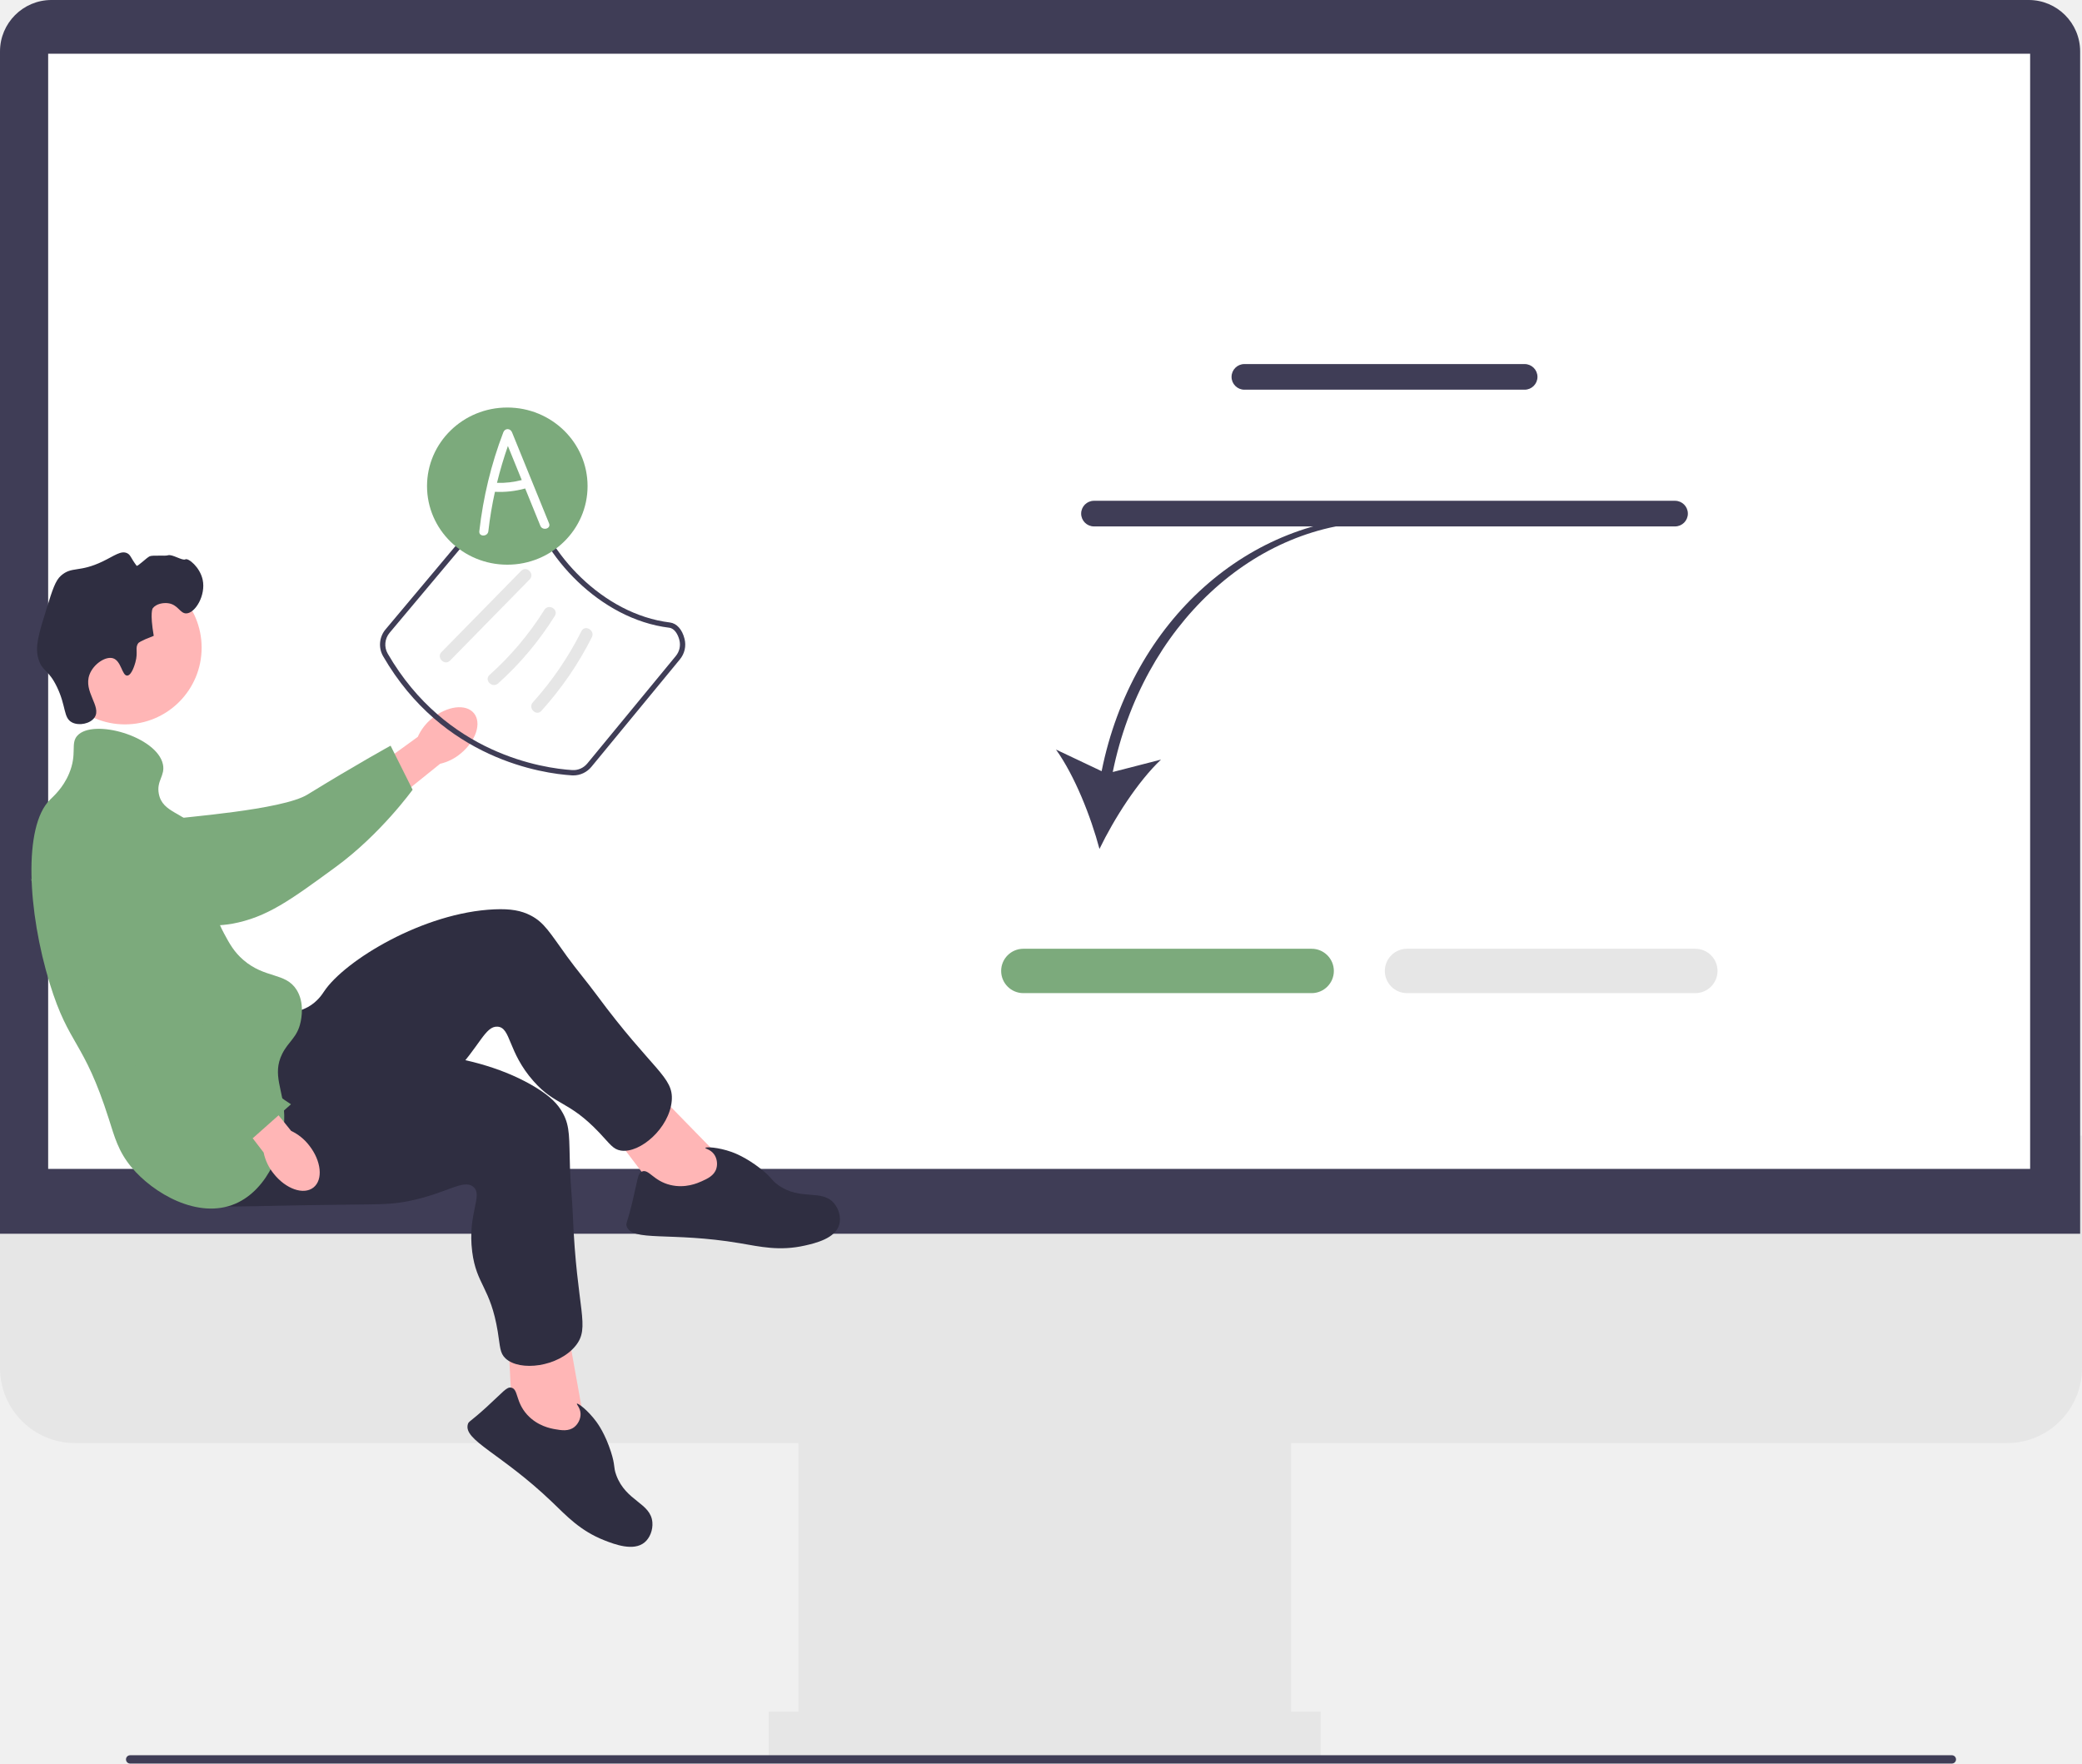
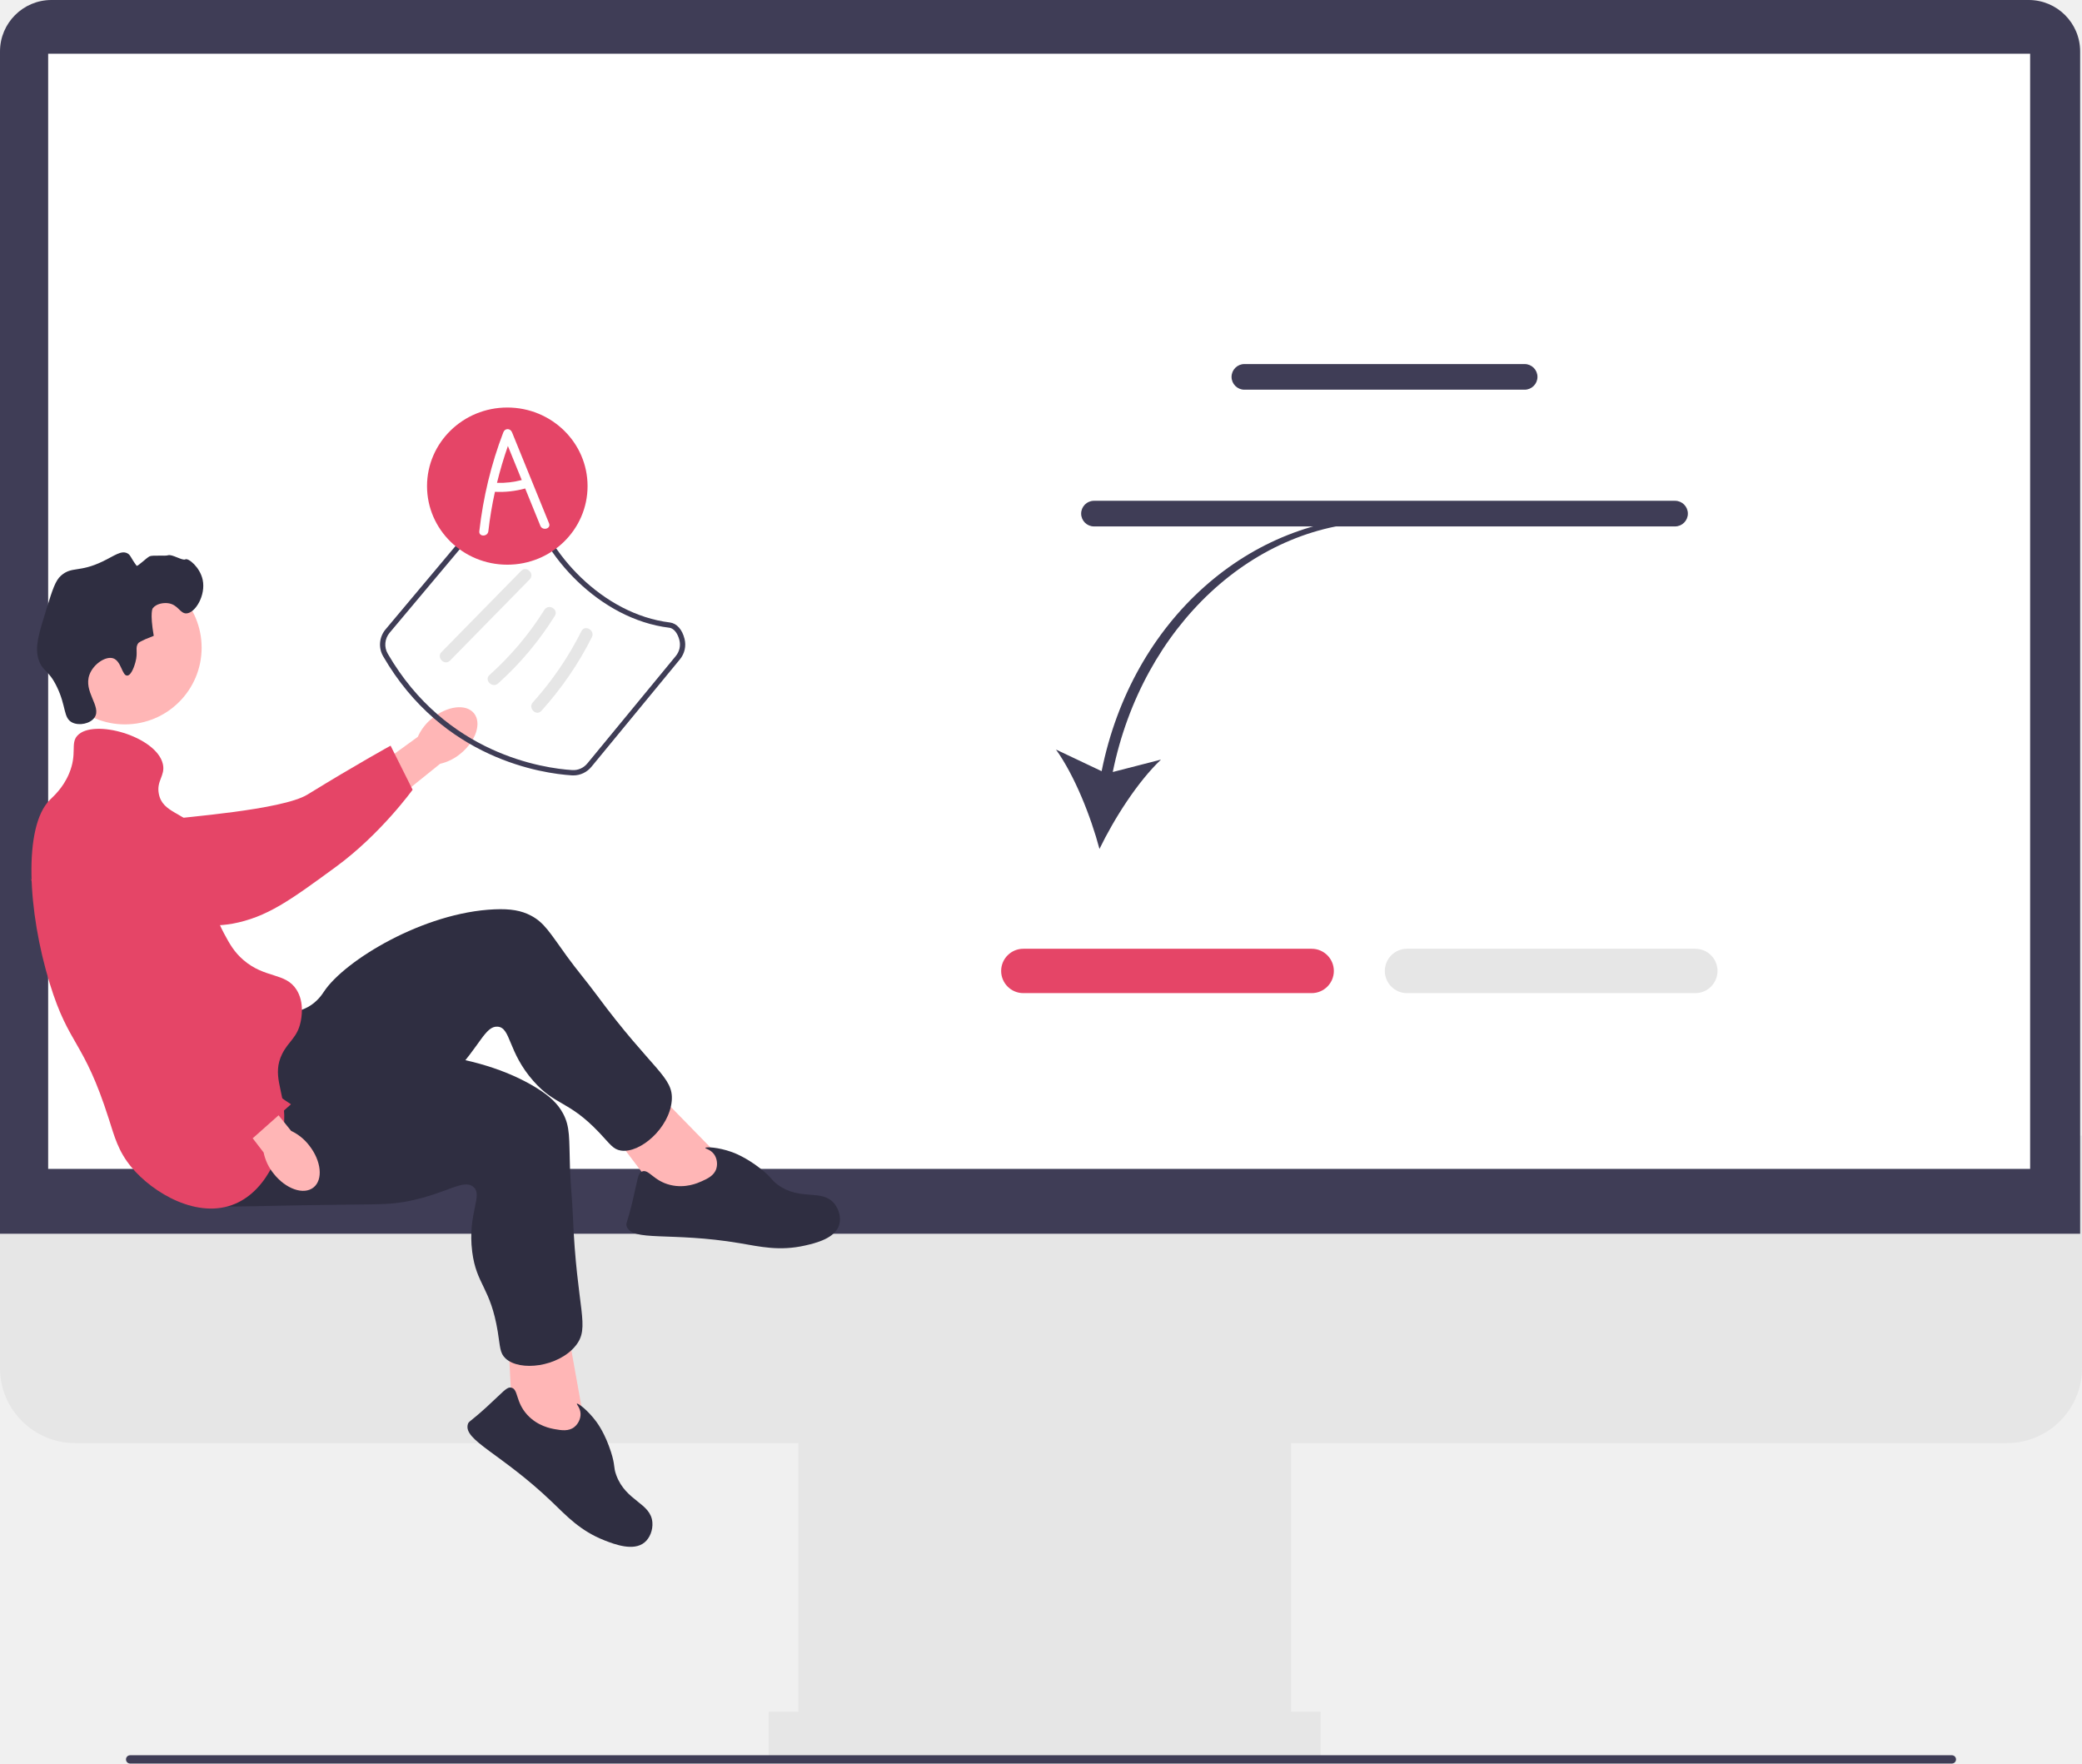
<svg xmlns="http://www.w3.org/2000/svg" width="596.912" height="505.575" viewBox="0 0 596.912 505.575">
  <g>
    <path d="M575.427,413.696H21.485c-11.847,0-21.485-9.638-21.485-21.485v-66.671H596.912v66.671c0,11.847-9.638,21.485-21.485,21.485Z" fill="#e6e6e6" />
    <rect x="228.887" y="402.544" width="141.262" height="100.901" fill="#e6e6e6" />
    <rect x="220.39" y="490.7" width="158.256" height="12.745" fill="#e6e6e6" />
    <path d="M596.381,353.686H0V14.744C0,6.614,6.614,0,14.744,0H581.637c8.13,0,14.744,6.614,14.744,14.744V353.686Z" fill="#3f3d56" />
    <rect x="13.808" y="15.401" width="568.234" height="319.698" fill="#fff" />
  </g>
  <g>
    <path id="uuid-25324785-d0f2-4f1c-ad19-f4bb5410ff47-141" d="M123.853,205.949c4.349-3.594,9.729-4.263,12.015-1.494,2.287,2.768,.614,7.924-3.737,11.519-1.718,1.46-3.761,2.487-5.958,2.995l-18.62,14.994-6.85-8.888,19.083-13.838c.914-2.062,2.308-3.875,4.066-5.288Z" fill="#ffb6b6" />
-     <path d="M16.233,239.779c-.009-.663-.003-6.447,4.279-10.103,4.919-4.199,11.86-2.5,14.294-1.904,5.624,1.377,6.085,3.79,11.366,6.268,9.88,4.637-2.499,2.264,3.38,.777,2.035-.515,31.312-2.545,38.6-7.031,14.174-8.724,23.831-14.013,23.831-14.013l6.313,12.626s-9.129,12.694-21.977,22.097c-13.179,9.646-19.769,14.469-29.783,16.332-.862,.16-22.072,3.782-39.155-8.981-3.897-2.911-11.036-8.245-11.147-16.07Z" fill="#7caa7c" />
+     <path d="M16.233,239.779c-.009-.663-.003-6.447,4.279-10.103,4.919-4.199,11.86-2.5,14.294-1.904,5.624,1.377,6.085,3.79,11.366,6.268,9.88,4.637-2.499,2.264,3.38,.777,2.035-.515,31.312-2.545,38.6-7.031,14.174-8.724,23.831-14.013,23.831-14.013l6.313,12.626s-9.129,12.694-21.977,22.097c-13.179,9.646-19.769,14.469-29.783,16.332-.862,.16-22.072,3.782-39.155-8.981-3.897-2.911-11.036-8.245-11.147-16.07Z" fill="#e54567" />
    <circle cx="35.816" cy="185.675" r="21.993" fill="#ffb6b6" />
    <g>
      <polygon points="208.055 333.43 185.405 310.246 173.714 322.442 190.588 344.671 207.326 346.586 208.055 333.43" fill="#ffb6b6" />
      <path d="M78.726,289.954c1.325,.11,5.535,.953,9.558-1.26,2.746-1.511,4.155-3.757,4.63-4.472,5.901-8.863,28.552-22.684,48.881-23.535,4.604-.193,7.634,.341,10.388,1.776,3.905,2.036,5.464,4.952,10.42,11.783,2.711,3.737,5.71,7.257,8.454,10.97,16.062,21.736,22.151,23.443,21.529,30.411-.691,7.732-9.029,15.067-14.571,14.22-2.27-.347-3.149-1.925-6.181-5.12-8.891-9.368-12.57-7.637-18.9-14.812-7.391-8.377-6.423-15.323-10.279-15.591-3.576-.249-5.095,5.677-12.729,13.548-3.493,3.602-5.98,5.254-13.559,10.511-29.511,20.473-29.982,21.912-35.937,23.544-2.606,.714-21.1,5.785-27.688-2.284-10.31-12.627,14.046-50.682,25.983-49.69Z" fill="#2f2e41" />
      <path d="M201.13,338.669c1.666-.748,3.614-1.623,4.24-3.634,.424-1.361,.18-3.039-.697-4.198-1.011-1.338-2.508-1.514-2.448-1.751,.092-.36,3.632-.22,7.517,1.154,.733,.259,4.055,1.473,8.28,4.772,3.385,2.643,2.93,3.173,5.053,4.697,6.516,4.678,12.628,.991,16.154,5.378,1.361,1.693,1.941,4.097,1.369,6.04-1.15,3.903-6.743,5.246-9.8,5.94-7.362,1.67-12.933,.307-18.752-.674-19.787-3.334-30.904-.298-32.392-4.881-.282-.868,.176-.794,1.702-7.16,1.506-6.284,1.456-8.009,2.739-8.513,1.93-.757,3.227,2.688,8.089,3.867,4.309,1.045,7.865-.552,8.944-1.036Z" fill="#2f2e41" />
    </g>
    <g>
      <polygon points="167.788 409.275 162.065 377.372 145.542 380.899 147.023 408.768 159.798 419.751 167.788 409.275" fill="#ffb6b6" />
      <path d="M85.188,300.678c1.034,.835,4.044,3.897,8.617,4.325,3.121,.292,5.548-.776,6.342-1.1,9.86-4.02,36.364-2.737,53.662,7.974,3.917,2.426,6.125,4.569,7.598,7.303,2.088,3.877,1.741,7.166,2.006,15.601,.145,4.614,.65,9.211,.835,13.824,1.085,27.005,5.165,31.836,.737,37.253-4.913,6.01-15.932,7.397-20.042,3.584-1.683-1.561-1.524-3.361-2.239-7.707-2.097-12.744-6.112-13.378-7.321-22.869-1.411-11.082,3.29-16.286,.25-18.673-2.819-2.214-7.404,1.836-18.141,4.063-4.913,1.019-7.899,.989-17.122,1.084-35.915,.369-37.113,1.295-42.957-.698-2.557-.872-20.707-7.062-21.628-17.438-1.44-16.237,40.082-34.049,49.402-26.526Z" fill="#2f2e41" />
      <path d="M159.116,409.722c1.798,.316,3.901,.687,5.549-.626,1.115-.888,1.855-2.414,1.781-3.865-.086-1.675-1.225-2.661-1.042-2.823,.279-.246,3.128,1.858,5.572,5.176,.461,.626,2.528,3.496,4.172,8.598,1.317,4.088,.643,4.27,1.543,6.723,2.765,7.53,9.893,7.911,10.347,13.521,.175,2.165-.694,4.48-2.26,5.767-3.143,2.584-8.525,.555-11.444-.588-7.029-2.752-10.874-7.009-15.138-11.087-14.5-13.87-25.404-17.6-24.062-22.228,.254-.876,.591-.558,5.429-4.969,4.775-4.354,5.703-5.81,7.046-5.506,2.023,.457,1.16,4.036,4.522,7.742,2.979,3.284,6.818,3.96,7.983,4.165Z" fill="#2f2e41" />
    </g>
    <path d="M38.815,189.879c.856-3.063-.219-4.179,.877-5.554,0-0,.441-.553,4.384-2.046h0c-1.163-6.75-.292-7.892-.292-7.892,1.004-1.316,3.015-1.634,4.384-1.461,2.896,.364,3.408,2.982,5.261,2.923,2.56-.081,5.63-5.205,4.677-9.646-.777-3.622-4.129-6.313-4.969-5.846-.833,.463-3.832-1.578-4.969-1.169-.777,.279-4.432-.092-5.261,.292-.905,.42-3.498,3.035-3.745,2.705-1.722-2.289-1.686-3.089-2.685-3.582-1.771-.874-3.696,.742-7.015,2.338-6.83,3.285-8.829,1.325-11.984,4.092-1.594,1.398-2.448,4.069-4.092,9.353-2.299,7.391-3.449,11.086-2.338,14.615,1.132,3.598,2.8,2.815,5.261,7.892,2.74,5.651,1.796,8.936,4.384,10.23,2.001,1,5.216,.364,6.43-1.461,2.079-3.125-3.294-7.352-1.461-12.276,1.125-3.023,4.595-5.315,6.723-4.677,2.406,.722,2.583,5.036,4.092,4.969,1.292-.057,2.189-3.266,2.338-3.8Z" fill="#2f2e41" />
-     <path d="M22.154,210.924c4.5-5.046,22.832,.177,24.553,8.184,.708,3.294-1.905,4.684-1.169,8.476,1.076,5.547,7.169,5.169,11.692,10.815,6.421,8.016-.194,15.852,7.015,29.229,1.54,2.859,2.839,5.268,5.554,7.6,6.23,5.351,12.027,3.516,15.199,8.476,2.372,3.71,1.397,8.282,1.169,9.353-.936,4.392-3.473,5.462-5.261,9.061-2.975,5.988,.393,10.384,.585,17.538,.239,8.951-4.517,21.358-14.03,25.429-10.687,4.574-23.577-3.001-29.814-10.523-3.722-4.488-4.802-8.628-6.43-13.738-7.277-22.837-11.388-20.772-16.953-38.875-6.362-20.695-7.612-44.941,0-52.613,1.009-1.017,3.786-3.367,5.554-7.6,2.379-5.695,.324-8.556,2.338-10.815Z" fill="#7caa7c" />
+     <path d="M22.154,210.924c4.5-5.046,22.832,.177,24.553,8.184,.708,3.294-1.905,4.684-1.169,8.476,1.076,5.547,7.169,5.169,11.692,10.815,6.421,8.016-.194,15.852,7.015,29.229,1.54,2.859,2.839,5.268,5.554,7.6,6.23,5.351,12.027,3.516,15.199,8.476,2.372,3.71,1.397,8.282,1.169,9.353-.936,4.392-3.473,5.462-5.261,9.061-2.975,5.988,.393,10.384,.585,17.538,.239,8.951-4.517,21.358-14.03,25.429-10.687,4.574-23.577-3.001-29.814-10.523-3.722-4.488-4.802-8.628-6.43-13.738-7.277-22.837-11.388-20.772-16.953-38.875-6.362-20.695-7.612-44.941,0-52.613,1.009-1.017,3.786-3.367,5.554-7.6,2.379-5.695,.324-8.556,2.338-10.815Z" fill="#e54567" />
    <g>
      <path id="uuid-91308677-eda7-42a2-9f2e-a07e84038198-142" d="M88.653,328.391c3.489,4.433,4.03,9.827,1.208,12.047-2.822,2.22-7.937,.426-11.427-4.01-1.418-1.753-2.396-3.819-2.852-6.028l-14.547-18.971,7.517-5.733,14.911,18.503c2.04,.962,3.819,2.4,5.19,4.191Z" fill="#ffb6b6" />
-       <path d="M35.377,230.155c.647-.145,6.311-1.319,10.763,2.127,5.115,3.959,4.867,11.1,4.78,13.605-.201,5.786-2.468,6.73-3.817,12.406-2.524,10.619,2.283,20.487,4.938,25.939,.919,1.887,3.872,7.662,9.75,13.881,11.432,12.095,21.632,18.46,21.632,18.46l-10.958,9.74s-17.455-5.32-29.282-15.979c-12.132-10.934-30.789-49.619-34.657-59.043-.333-.812,4.385,12.382,13.393-6.946,2.055-4.409,5.82-12.486,13.457-14.192Z" fill="#7caa7c" />
+       <path d="M35.377,230.155c.647-.145,6.311-1.319,10.763,2.127,5.115,3.959,4.867,11.1,4.78,13.605-.201,5.786-2.468,6.73-3.817,12.406-2.524,10.619,2.283,20.487,4.938,25.939,.919,1.887,3.872,7.662,9.75,13.881,11.432,12.095,21.632,18.46,21.632,18.46l-10.958,9.74s-17.455-5.32-29.282-15.979c-12.132-10.934-30.789-49.619-34.657-59.043-.333-.812,4.385,12.382,13.393-6.946,2.055-4.409,5.82-12.486,13.457-14.192Z" fill="#e54567" />
    </g>
  </g>
  <g>
    <path d="M315.838,221.081l-13.084-6.198c5.366,7.489,9.99,19.185,12.466,28.493,4.191-8.67,10.948-19.278,17.636-25.614l-13.828,3.557c8.521-41.76,40.569-71.739,77.27-71.739l.52-1.508c-38.334,0-72.28,29.564-80.98,73.01Z" fill="#3f3d56" />
-     <path d="M376.057,284.71h-82.668c-3.506,0-6.359-2.853-6.359-6.359s2.853-6.359,6.359-6.359h82.668c3.506,0,6.359,2.853,6.359,6.359s-2.853,6.359-6.359,6.359Z" fill="#7caa7c" />
+     <path d="M376.057,284.71h-82.668c-3.506,0-6.359-2.853-6.359-6.359s2.853-6.359,6.359-6.359h82.668c3.506,0,6.359,2.853,6.359,6.359s-2.853,6.359-6.359,6.359Z" fill="#e54567" />
    <path d="M486.057,284.71h-82.668c-3.506,0-6.359-2.853-6.359-6.359s2.853-6.359,6.359-6.359h82.668c3.506,0,6.359,2.853,6.359,6.359s-2.853,6.359-6.359,6.359Z" fill="#e6e6e6" />
  </g>
  <g>
    <path d="M437.118,111.717h-80.357c-2.026,0-3.674-1.648-3.674-3.674s1.648-3.674,3.674-3.674h80.357c2.026,0,3.674,1.648,3.674,3.674s-1.648,3.674-3.674,3.674Z" fill="#3f3d56" />
    <path d="M480.239,150.915h-166.598c-2.026,0-3.674-1.648-3.674-3.674s1.648-3.674,3.674-3.674h166.598c2.026,0,3.674,1.648,3.674,3.674,0,2.026-1.648,3.674-3.674,3.674Z" fill="#3f3d56" />
  </g>
  <path d="M36.121,504.385c0,.66,.53,1.19,1.19,1.19H559.601c.66,0,1.19-.53,1.19-1.19,0-.66-.53-1.19-1.19-1.19H37.311c-.66,0-1.19,.53-1.19,1.19Z" fill="#3f3d56" />
  <path d="M164.369,222.297c-.142,0-.283-.005-.425-.014-8.369-.537-37.005-4.589-54.1-34.148-1.409-2.434-1.131-5.528,.69-7.698l31.66-37.722c1.295-1.543,3.295-2.431,5.32-2.407,1.4,.033,4.715,.387,5.358,2.942,3.803,15.097,19.863,32.847,39.177,35.2,1.958,.238,3.529,1.984,4.204,4.672,.526,2.092,.04,4.248-1.335,5.916l-25.362,30.798c-1.288,1.564-3.179,2.461-5.188,2.461Zm-16.976-80.472c-1.547,0-3.052,.693-4.036,1.865l-31.66,37.722c-1.413,1.683-1.629,4.079-.54,5.962,16.719,28.907,44.705,32.868,52.884,33.393,1.67,.112,3.274-.6,4.343-1.897l25.363-30.798c1.065-1.292,1.441-2.961,1.034-4.581-.398-1.586-1.373-3.347-2.916-3.535-19.952-2.43-36.54-20.753-40.466-36.335-.318-1.262-2.232-1.755-3.918-1.795-.03-.001-.06-.001-.09-.001Z" fill="#3f3d56" />
  <path d="M129.03,189.376l22.826-23.273c1.56-1.591-.884-4.039-2.446-2.446l-22.826,23.273c-1.56,1.591,.884,4.039,2.446,2.446h0Z" fill="#e6e6e6" />
  <path d="M142.806,195.933c6.3-5.646,11.774-12.184,16.256-19.358,1.183-1.894-1.809-3.632-2.987-1.746-4.334,6.935-9.626,13.199-15.715,18.657-1.661,1.489,.792,3.929,2.446,2.446h0Z" fill="#e6e6e6" />
  <path d="M155.223,203.784c5.736-6.353,10.618-13.444,14.461-21.093,.997-1.984-1.986-3.738-2.987-1.746-3.714,7.39-8.378,14.253-13.92,20.393-1.489,1.649,.951,4.103,2.446,2.446h0Z" fill="#e6e6e6" />
  <g>
-     <ellipse cx="145.443" cy="139.357" rx="23.013" ry="22.528" fill="#7caa7c" />
+     <ellipse cx="145.443" cy="139.357" rx="23.013" ry="22.528" fill="#e54567" />
    <path d="M157.417,150.043c-3.539-8.702-7.079-17.403-10.618-26.105-.489-1.202-2.02-1.244-2.497,0-3.497,9.123-5.782,18.643-6.881,28.349-.187,1.653,2.404,1.64,2.59,0,.43-3.798,1.068-7.568,1.888-11.298,2.916,.153,5.857-.174,8.671-.953,1.45,3.565,2.9,7.13,4.35,10.696,.62,1.523,3.126,.857,2.497-.688Zm-14.931-11.614c.872-3.57,1.918-7.098,3.131-10.57l3.969,9.758c-2.325,.61-4.702,.882-7.1,.811Z" fill="#fff" />
  </g>
</svg>
